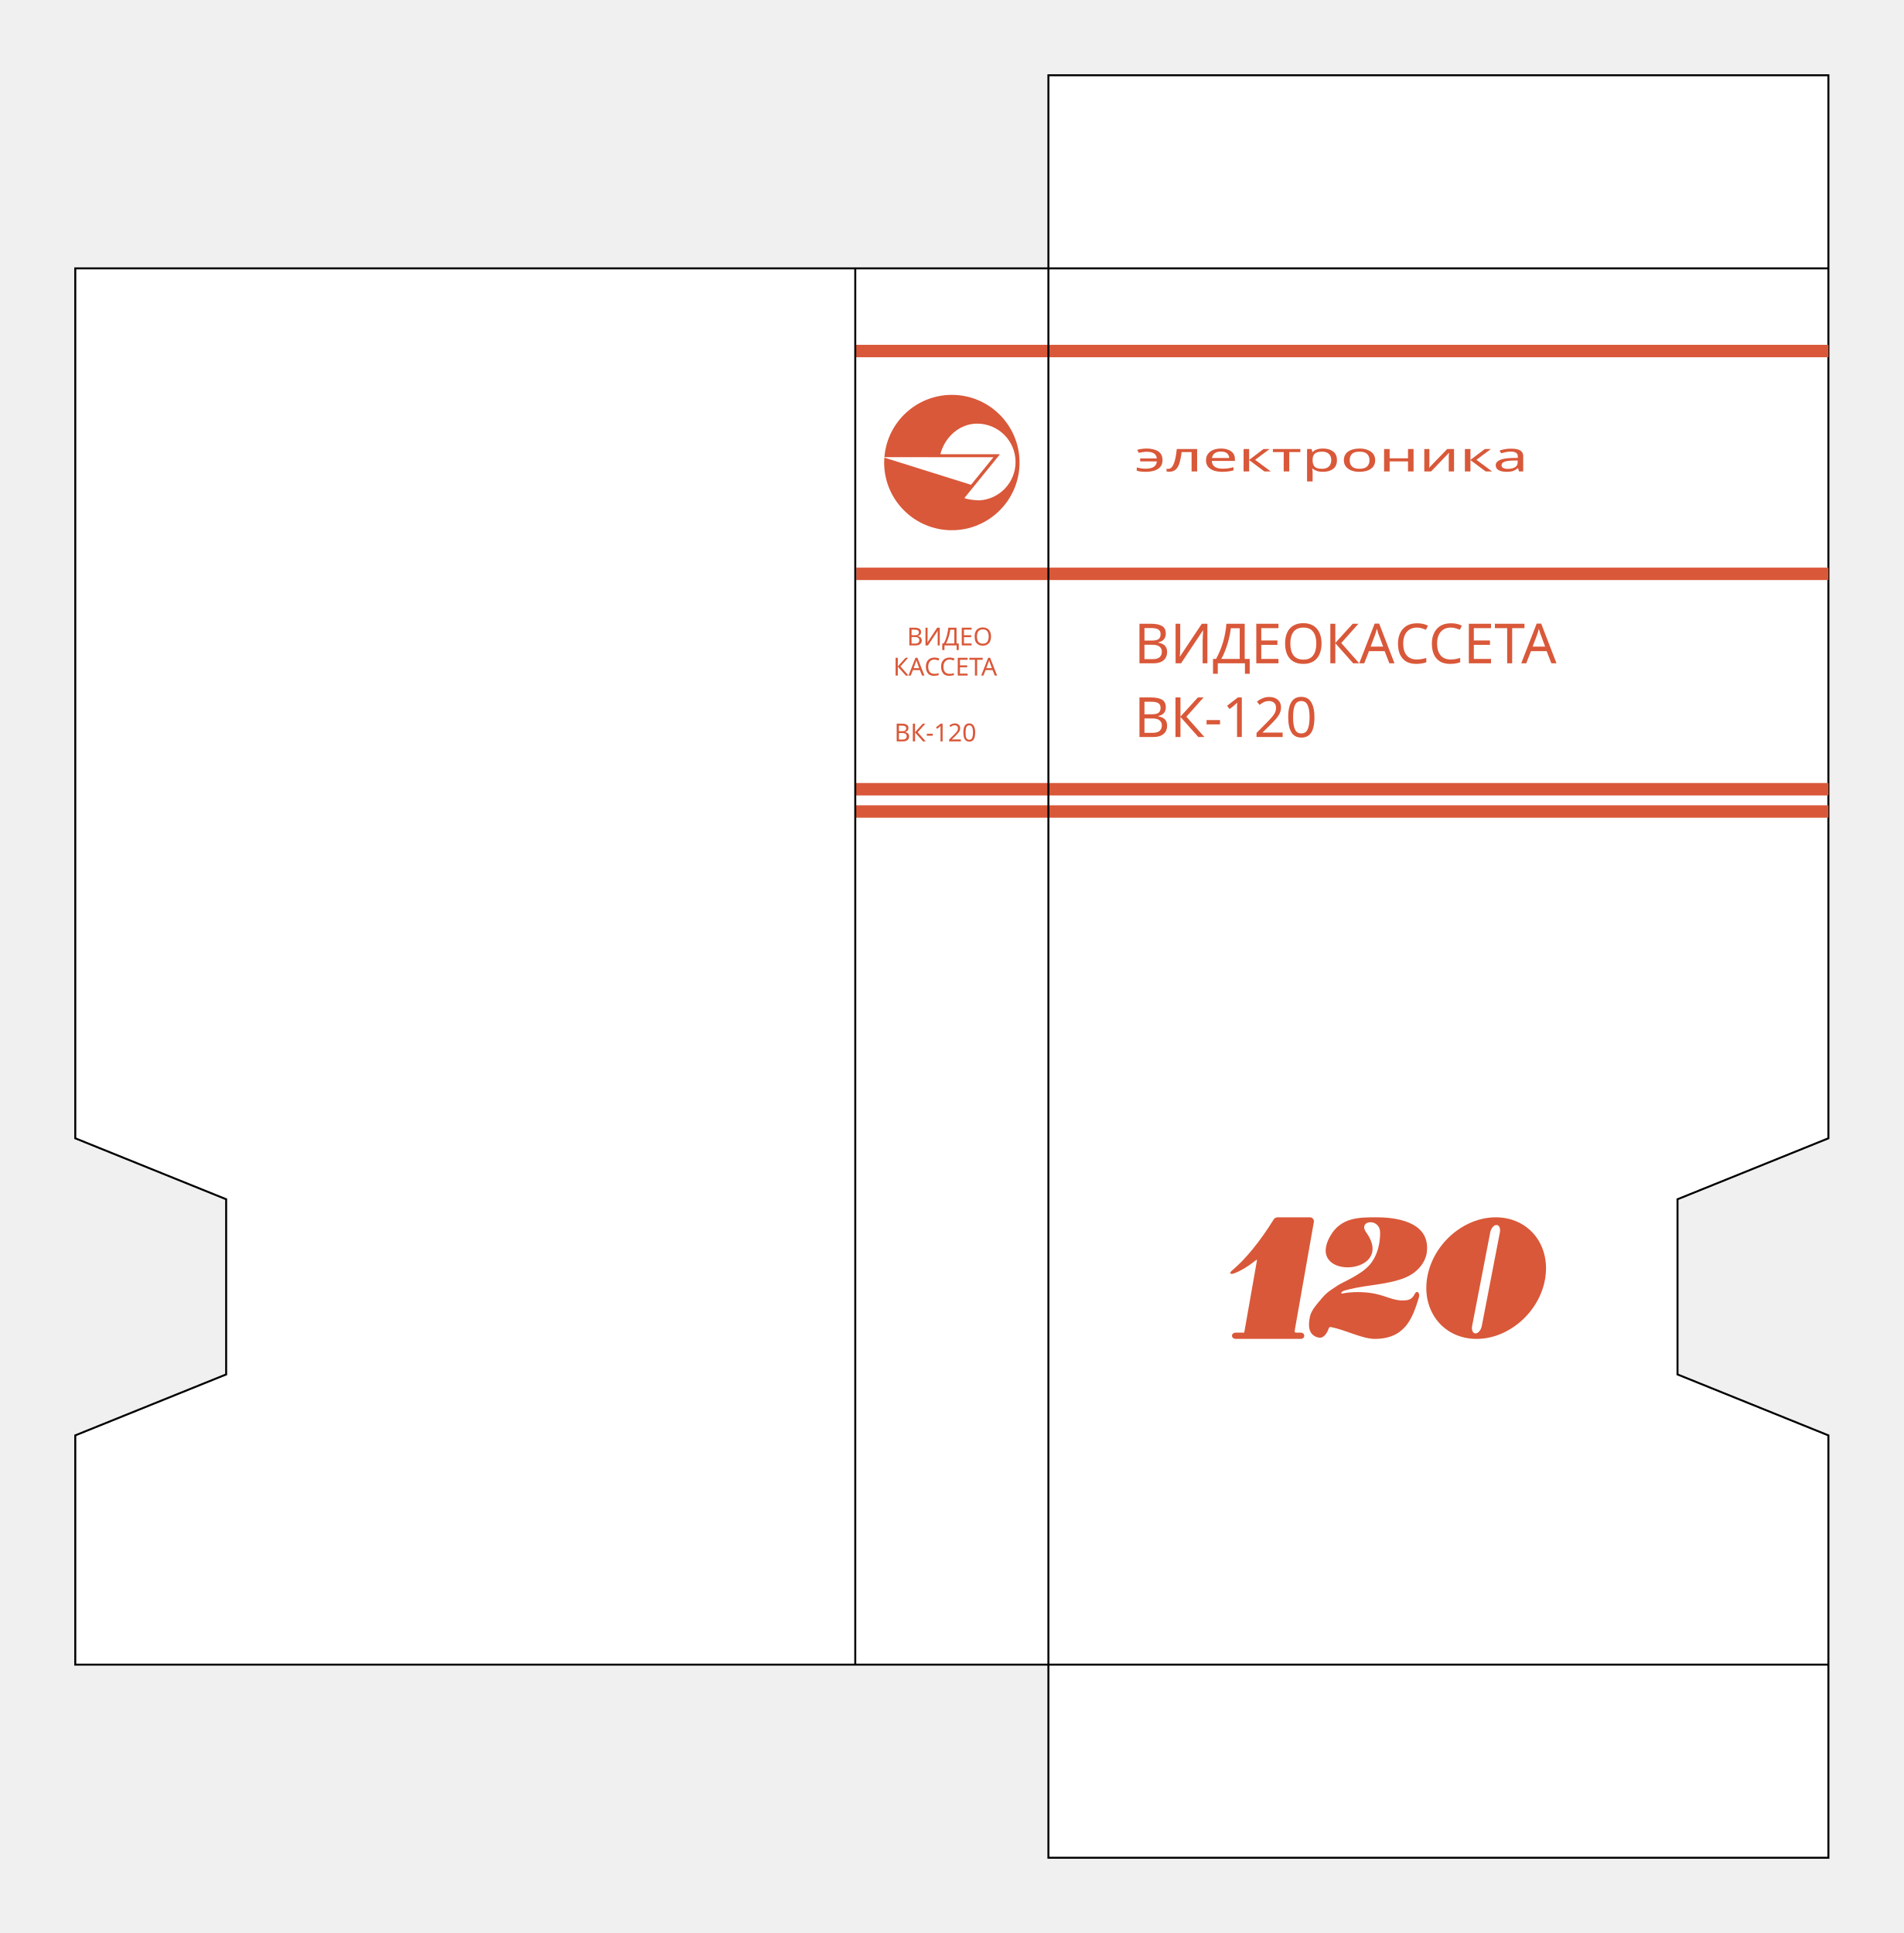
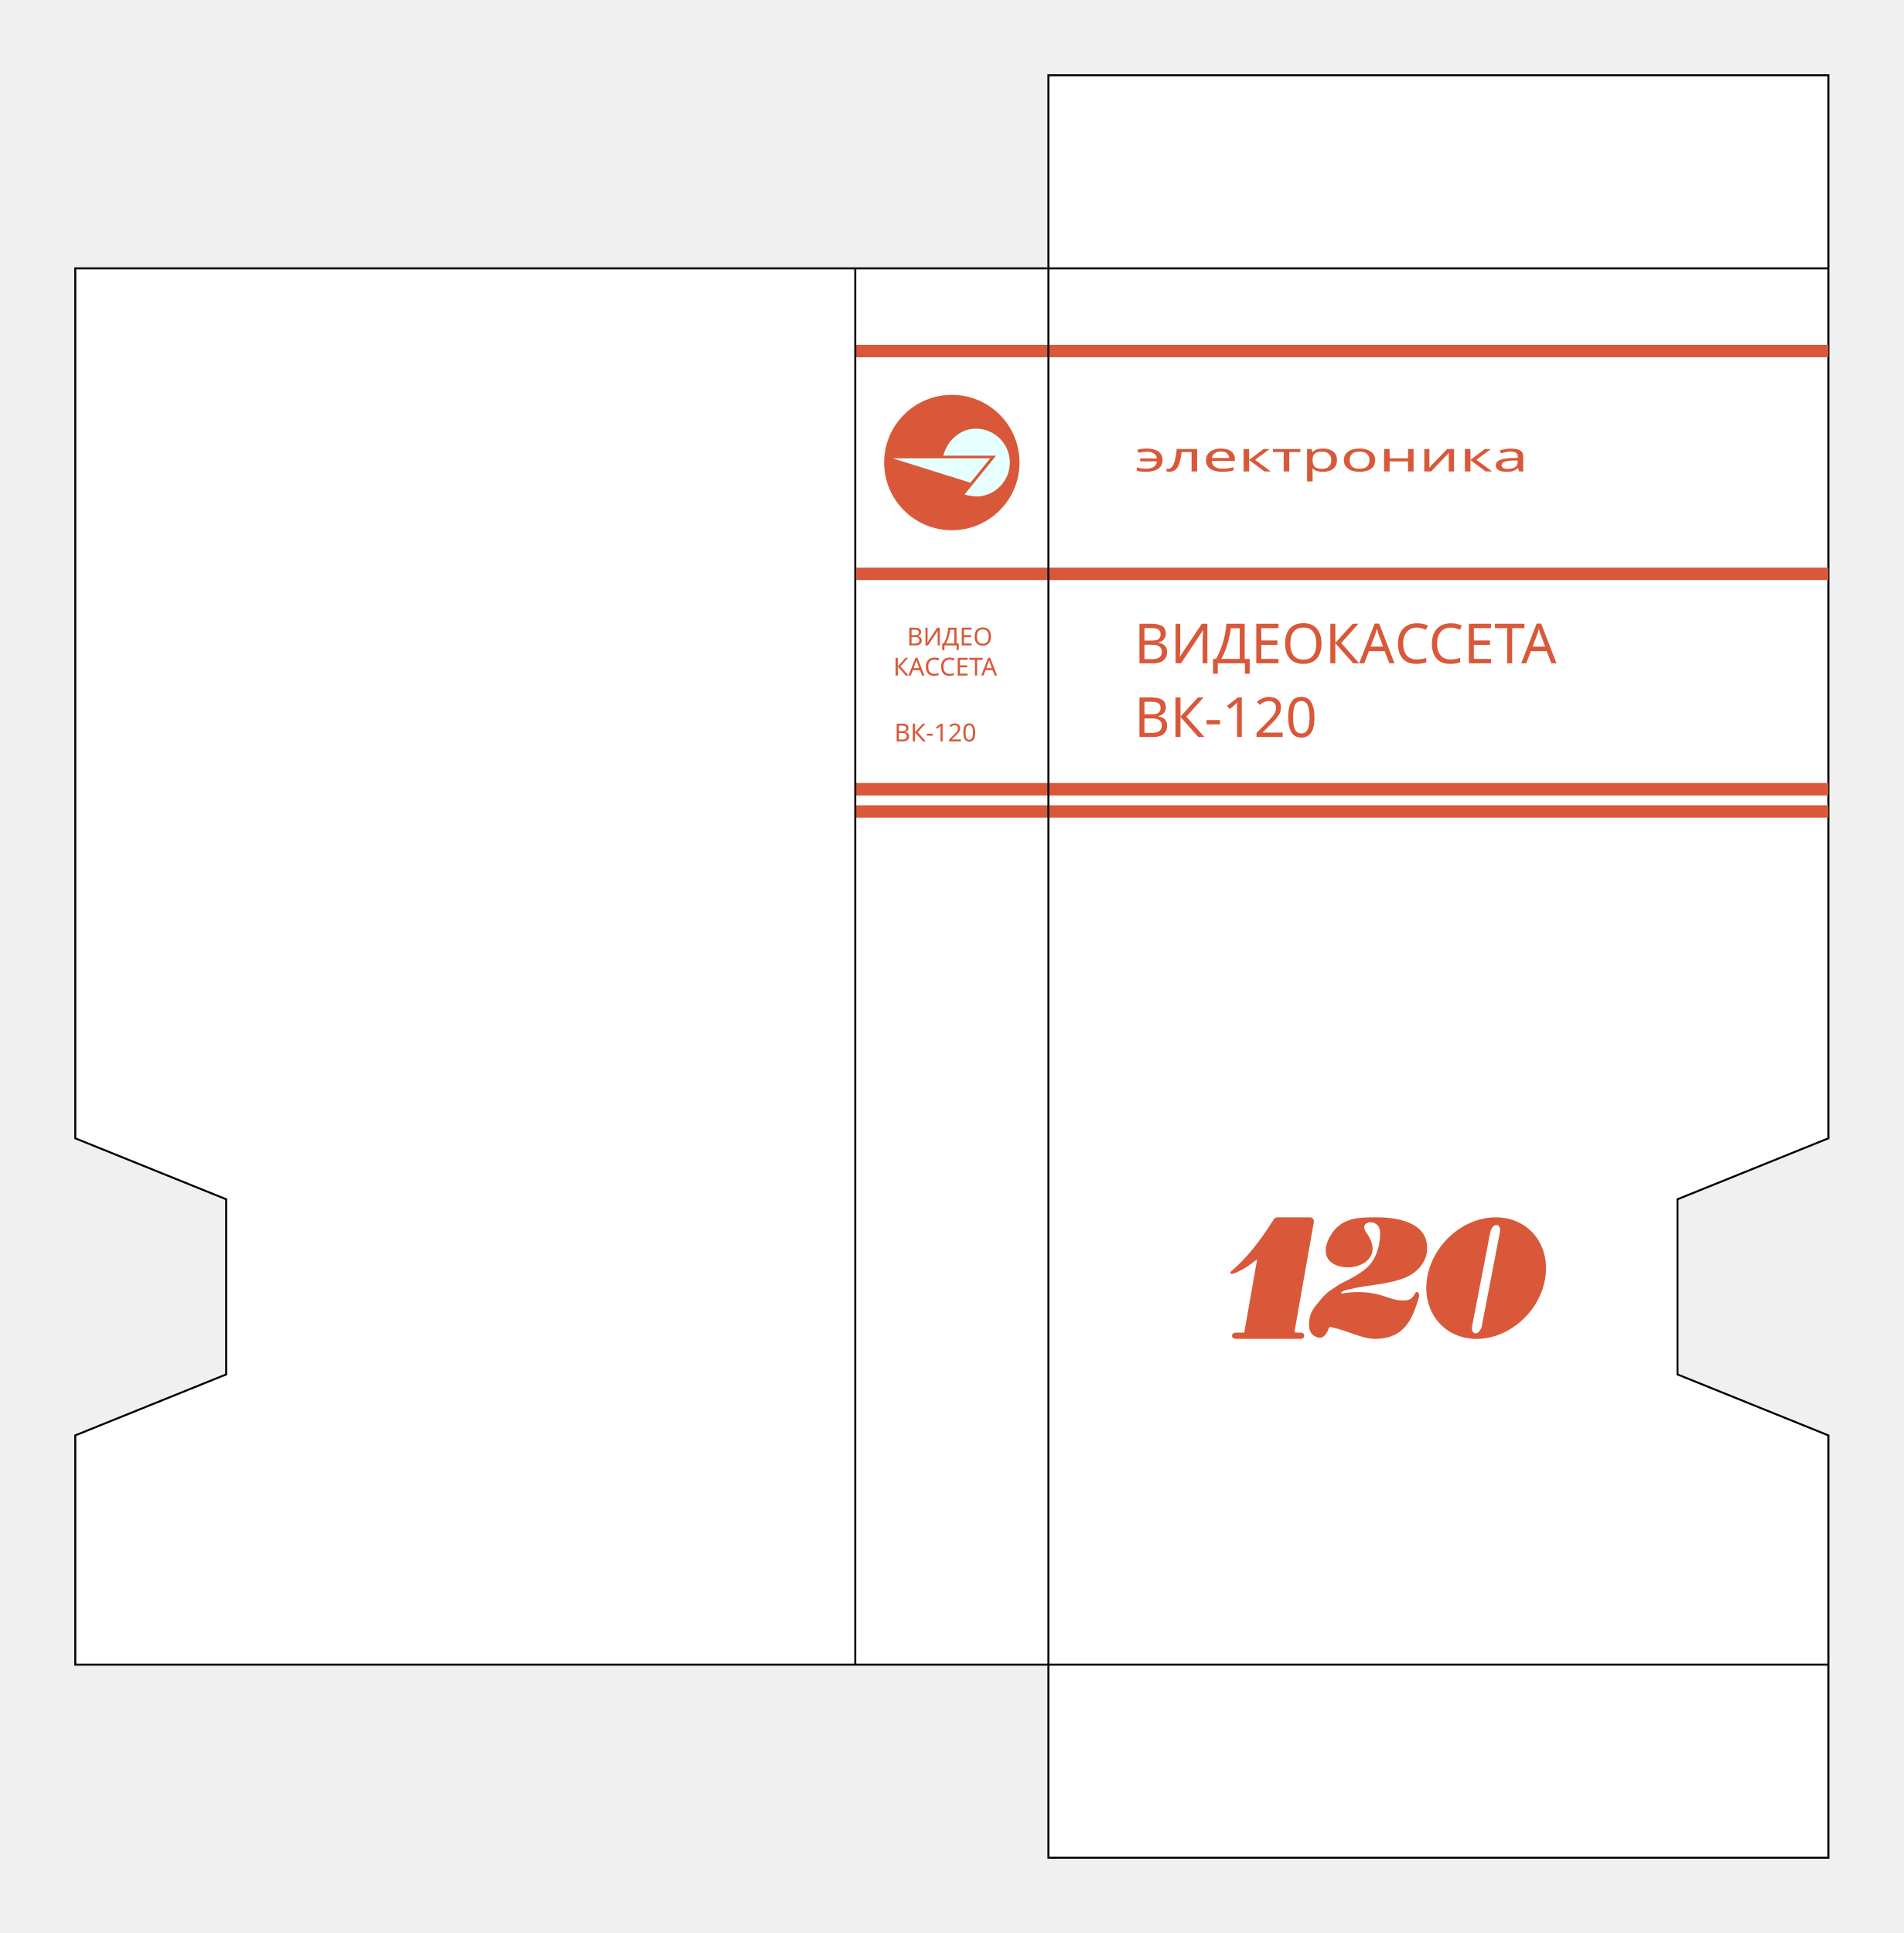
<svg xmlns="http://www.w3.org/2000/svg" width="256.265mm" height="260.265mm" viewBox="0 0 256.265 260.265" version="1.1" id="svg8">
  <defs id="defs2">
    </defs>
  <g id="layer1" transform="translate(141.1323,-72.86771)">
    <text xml:space="preserve" style="font-style:normal;font-variant:normal;font-weight:normal;font-stretch:normal;font-size:10.583px;line-height:1.25;font-family:Europe;-inkscape-font-specification:Europe;letter-spacing:0px;word-spacing:0px;fill:#000000;fill-opacity:1;stroke:none;stroke-width:0.265" x="48.376" y="146.527" id="text817">
      <tspan id="tspan815" x="48.376" y="155.915" style="font-style:normal;font-variant:normal;font-weight:normal;font-stretch:normal;font-family:Europe;-inkscape-font-specification:Europe;stroke-width:0.265" />
    </text>
    <path style="fill:#ffffff;fill-opacity:1;stroke:#000000;stroke-width:0.265px;stroke-linecap:butt;stroke-linejoin:miter;stroke-opacity:1" d="M -131,109 H 5.2437729e-6 V 83 H 105 l 1e-5,143.132 -20.312,8.207 0,23.587 20.312,8.207 L 105,323 H 5.2437729e-6 V 297 H -131 l 1e-5,-30.868 20.312,-8.207 v -23.587 l -20.312,-8.207 z" id="path4813" />
    <path style="fill:#d95839;fill-opacity:1;stroke:none;stroke-width:23.127;stroke-linecap:round;stroke-linejoin:round;stroke-miterlimit:4;stroke-dasharray:none;stroke-opacity:1;paint-order:markers fill stroke" d="m 723.244,581.682 a 28.103,33.082 42.184 0 0 -34.951,30.936 28.103,33.082 42.184 0 0 25.152,30.936 28.103,33.082 42.184 0 0 34.951,-30.936 28.103,33.082 42.184 0 0 -25.152,-30.936 z m 0.348,3.904 c 1.36,0 2.129,1.687 1.725,3.781 l -9.205,47.619 c -0.405,2.094 -1.825,3.779 -3.186,3.779 -1.36,0 -2.129,-1.685 -1.725,-3.779 l 9.205,-47.619 c 0.405,-2.094 1.825,-3.781 3.186,-3.781 z" id="path928" transform="matrix(0.2645833,0,0,0.2645833,-131.1323,82.86771)" />
    <text xml:space="preserve" style="font-style:normal;font-variant:normal;font-weight:normal;font-stretch:normal;font-size:6.928px;line-height:1.25;font-family:'Journal Sans';-inkscape-font-specification:'Journal Sans';letter-spacing:0px;word-spacing:0px;fill:#d95839;fill-opacity:1;stroke:none;stroke-width:0.173;" x="9.493" y="167.258" id="text882" transform="scale(1.226742,0.8151673)">
      <tspan id="tspan880" x="9.493" y="167.258" style="font-style:normal;font-variant:normal;font-weight:normal;font-stretch:normal;font-family:Europe;-inkscape-font-specification:Europe;fill:#d95839;fill-opacity:1;stroke-width:0.173;">электроника</tspan>
    </text>
    <text xml:space="preserve" style="font-style:normal;font-variant:normal;font-weight:normal;font-stretch:normal;font-size:10.583px;line-height:1.25;font-family:'Journal Sans New W01 Display';-inkscape-font-specification:'Journal Sans New W01 Display';letter-spacing:0px;word-spacing:0px;fill:#000000;fill-opacity:1;stroke:none;stroke-width:0.265" x="17.336" y="159.563" id="text859">
      <tspan id="tspan857" x="17.336" y="168.481" style="font-style:normal;font-variant:normal;font-weight:normal;font-stretch:normal;font-family:'Journal Sans New W01 Display';-inkscape-font-specification:'Journal Sans New W01 Display';stroke-width:0.265" />
    </text>
    <text xml:space="preserve" style="font-style:normal;font-variant:normal;font-weight:normal;font-stretch:normal;font-size:7.456px;line-height:1.25;font-family:'Open Sans';-inkscape-font-specification:'Open Sans';letter-spacing:0px;word-spacing:0px;fill:#d95839;fill-opacity:1;stroke:none;stroke-width:0.186;" x="11.539" y="162.176" id="text843">
      <tspan id="tspan841" x="11.539" y="162.176" style="font-style:normal;font-variant:normal;font-weight:normal;font-stretch:normal;font-family:Gramatika-Medium;-inkscape-font-specification:Gramatika-Medium;fill:#d95839;fill-opacity:1;stroke-width:0.186;">ВИДЕОКАССЕТА</tspan>
    </text>
    <text xml:space="preserve" style="font-style:normal;font-variant:normal;font-weight:normal;font-stretch:normal;font-size:7.456px;line-height:1.25;font-family:'Open Sans';-inkscape-font-specification:'Open Sans';letter-spacing:0px;word-spacing:0px;fill:#d95839;fill-opacity:1;stroke:none;stroke-width:0.186" x="11.539" y="172.1" id="text843-4">
      <tspan id="tspan841-2" x="11.539" y="172.1" style="font-style:normal;font-variant:normal;font-weight:normal;font-stretch:normal;font-family:Gramatika-Medium;-inkscape-font-specification:Gramatika-Medium;fill:#d95839;fill-opacity:1;stroke-width:0.186">ВК-120</tspan>
    </text>
    <path style="fill:none;stroke:#d95839;stroke-width:1.675;stroke-linecap:butt;stroke-linejoin:miter;stroke-miterlimit:4;stroke-dasharray:none;stroke-opacity:1" d="M -26,120.132 H 105" id="path863" />
    <path style="fill:none;stroke:#d95839;stroke-width:1.675;stroke-linecap:butt;stroke-linejoin:miter;stroke-miterlimit:4;stroke-dasharray:none;stroke-opacity:1" d="M -25.868,150.132 H 105" id="path863-2" />
    <path style="fill:none;stroke:#d95839;stroke-width:1.675;stroke-linecap:butt;stroke-linejoin:miter;stroke-miterlimit:4;stroke-dasharray:none;stroke-opacity:1" d="M -26,179.132 H 105" id="path863-2-6" />
    <path style="fill:none;stroke:#d95839;stroke-width:1.675;stroke-linecap:butt;stroke-linejoin:miter;stroke-miterlimit:4;stroke-dasharray:none;stroke-opacity:1" d="M -26,182.132 H 105" id="path863-2-6-8" />
    <path style="fill:#d95839;fill-opacity:1;stroke:none;stroke-width:0.265px;stroke-linecap:butt;stroke-linejoin:miter;stroke-opacity:1" d="m 25.256,253.141 h 8.695 c 0.654,0 0.654,-0.845 2e-6,-0.845 h -0.492 c -0.234,0 -0.352,0 -0.292,-0.341 l 2.572,-14.586 c 0.054,-0.304 -0.244,-0.597 -0.485,-0.597 h -4.379 c -0.298,0 -0.458,0.135 -0.589,0.347 -1.747,2.826 -3.756,5.311 -5.591,6.835 -0.422,0.351 -0.14,0.511 0.208,0.395 0.951,-0.319 2.058,-1.025 2.958,-1.748 0.209,-0.159 0.236,-0.149 0.197,0.07 l -1.697,9.626 h -1.105 c -0.723,0 -0.723,0.845 -3e-6,0.845 z" id="path4703" />
-     <g id="g1641-6-0" transform="matrix(1.492798,0.399994,-0.399994,1.492798,-33.26471,-31.83254)" style="fill:#1e5f27;fill-opacity:1">
-       <path style="fill:#d95839;fill-opacity:1;stroke:none;stroke-width:0.35;stroke-linecap:square;stroke-linejoin:miter;stroke-miterlimit:4;stroke-dasharray:none;stroke-opacity:1;paint-order:fill markers stroke" d="m 34.934,102.495 a 5.897,5.897 0 0 0 7.222,4.17 5.897,5.897 0 0 0 4.17,-7.222 5.897,5.897 0 0 0 -7.222,-4.169 5.897,5.897 0 0 0 -4.268,6.765 l 9.142,-2.449 c 7e-6,2.8e-5 0.029,-0.004 0.016,0.032 L 42.759,102.381 c -0.01,0.018 -0.014,0.028 -0.04,0.027 l -7.876,-0.331 a 5.897,5.897 0 0 0 0.09,0.418 z m 4.542,-2.001 c -0.01,-1.485 0.905,-2.967 2.407,-3.369 1.784,-0.478 3.618,0.581 4.096,2.365 0.46,1.716 -0.502,3.478 -2.162,4.035 -0.687,0.172 -1.151,0.165 -1.289,0.158 -0.036,-3.9e-4 -0.029,-0.035 -0.029,-0.035 l 1.96,-4.386 c 0.053,-0.109 -0.031,-0.059 -0.033,-0.062 l -4.885,1.309 c -0.05,0.013 -0.061,0.017 -0.065,-0.015 z" id="path1635-8-7" />
+     <g transform="matrix(0,-1.545389,1.545389,0,-169.5355,179.0824)" style="fill:#000000;fill-opacity:1" id="g824">
+       <ellipse ry="5.897" rx="5.897" cy="101.292" cx="28.431" id="path826" style="fill:#d95839;fill-opacity:1;stroke:none;stroke-width:0.344;stroke-linecap:round;stroke-linejoin:round;stroke-miterlimit:4;stroke-dasharray:none;stroke-opacity:1;paint-order:markers fill stroke" />
+       <path id="path1710-0" d="m 31.386,103.384 c 0,-1.375 -1.056,-2.497 -2.327,-2.828 -0.028,-0.005 -0.028,0.007 -0.028,0.052 v 4.473 c -0.004,6.9e-4 0.02,0.084 -0.061,0.014 l -3.299,-2.679 c 0,0 -0.028,-0.014 -0.037,0.017 -0.038,0.117 -0.149,0.512 -0.16,1.138 0.096,1.547 1.382,2.772 2.953,2.772 1.634,0 2.958,-1.324 2.958,-2.958 z M 28.787,96.169 26.681,102.888 c -0.007,0.022 8.75e-4,0.027 0.013,0.04 l 2.076,1.686 c 0.028,0.02 0.031,-0.006 0.031,-0.006 l 8e-6,-8.435 c -0.002,-0.03 -0.015,-0.004 -0.015,-0.004 z" style="fill:#e6ffff;fill-opacity:1;stroke:none;stroke-width:0.304;stroke-linecap:round;stroke-linejoin:round;stroke-miterlimit:4;stroke-dasharray:none;stroke-opacity:1;paint-order:markers fill stroke" />
    </g>
    <text xml:space="preserve" style="font-style:normal;font-variant:normal;font-weight:normal;font-stretch:normal;font-size:3.345px;line-height:1.25;font-family:'Open Sans';-inkscape-font-specification:'Open Sans';letter-spacing:0px;word-spacing:0px;fill:#d95839;fill-opacity:1;stroke:none;stroke-width:0.084;" x="-19.047" y="159.772" id="text843-0">
      <tspan id="tspan841-1" x="-19.047" y="159.772" style="font-style:normal;font-variant:normal;font-weight:normal;font-stretch:normal;font-family:Gramatika-Medium;-inkscape-font-specification:Gramatika-Medium;fill:#d95839;fill-opacity:1;stroke-width:0.084;">ВИДЕО</tspan>
    </text>
    <text xml:space="preserve" style="font-style:normal;font-variant:normal;font-weight:normal;font-stretch:normal;font-size:3.345px;line-height:1.25;font-family:'Open Sans';-inkscape-font-specification:'Open Sans';letter-spacing:0px;word-spacing:0px;fill:#d95839;fill-opacity:1;stroke:none;stroke-width:0.084;" x="-20.899" y="163.831" id="text843-0-3">
      <tspan id="tspan841-1-5" x="-20.899" y="163.831" style="font-style:normal;font-variant:normal;font-weight:normal;font-stretch:normal;font-family:Gramatika-Medium;-inkscape-font-specification:Gramatika-Medium;fill:#d95839;fill-opacity:1;stroke-width:0.084;">КАССЕТА</tspan>
    </text>
    <text xml:space="preserve" style="font-style:normal;font-variant:normal;font-weight:normal;font-stretch:normal;font-size:3.345px;line-height:1.25;font-family:'Open Sans';-inkscape-font-specification:'Open Sans';letter-spacing:0px;word-spacing:0px;fill:#d95839;fill-opacity:1;stroke:none;stroke-width:0.084" x="-13.047" y="172.691" id="text843-0-3-8">
      <tspan id="tspan841-1-5-9" x="-13.047" y="172.691" style="font-style:normal;font-variant:normal;font-weight:normal;font-stretch:normal;font-family:Gramatika-Medium;-inkscape-font-specification:Gramatika-Medium;text-align:center;text-anchor:middle;fill:#d95839;fill-opacity:1;stroke-width:0.084">ВК-120</tspan>
    </text>
    <path style="fill:none;stroke:#000000;stroke-width:0.265px;stroke-linecap:butt;stroke-linejoin:miter;stroke-opacity:1" d="M 8.9302886e-6,297 H 105" id="path4854" />
    <path style="fill:none;stroke:#000000;stroke-width:0.265px;stroke-linecap:butt;stroke-linejoin:miter;stroke-opacity:1" d="m 8.9302886e-6,297 v -188" id="path4856" />
    <path style="fill:none;stroke:#000000;stroke-width:0.265px;stroke-linecap:butt;stroke-linejoin:miter;stroke-opacity:1" d="m -26,109 v 188" id="path4858" />
    <path style="fill:none;stroke:#000000;stroke-width:0.265px;stroke-linecap:butt;stroke-linejoin:miter;stroke-opacity:1" d="M 8.9302886e-6,109 H 105" id="path4860" />
    <path style="fill:#d95839;fill-opacity:1;stroke:none;stroke-width:0.083px;stroke-linecap:butt;stroke-linejoin:miter;stroke-opacity:1" d="m 39.843,246.639 c -0.164,0.057 -0.422,0.172 -0.422,0.327 1.32e-4,0.129 0.201,0.048 0.607,-0.015 0.377,-0.058 1.56,-0.209 3.154,-0.021 2.171,0.256 3.162,1.17 4.877,1.019 0.325,-0.029 0.877,-0.091 1.233,-0.822 0.314,-0.644 0.77,-0.174 0.575,0.457 -0.873,2.837 -1.864,5.522 -5.888,5.557 -1.719,0.012 -3.865,-1.173 -5.935,-1.592 -0.242,-0.045 -0.304,0.16 -0.308,0.175 -0.126,0.396 -0.581,1.411 -1.368,1.24 -1.639,-0.357 -1.27,-2.102 -1.212,-2.554 0.13,-1.006 0.765,-1.681 1.696,-2.79 0.735,-0.875 1.517,-1.268 2.044,-1.643 0.683,-0.486 3.151,-1.404 4.383,-2.849 1.501,-1.761 1.373,-4.274 1.371,-4.353 -0.06,-1.978 -3.029,-1.596 -1.876,0.013 4.148,5.784 -8.184,6.572 -4.875,0.575 1.452,-2.632 3.967,-2.6 6.446,-2.591 3.385,0.027 7.229,1.037 6.556,4.961 0,0 -0.323,2.032 -2.748,3.108 -1.649,0.732 -3.997,0.975 -5.765,1.248 -1.466,0.226 -2.525,0.542 -2.544,0.549 z" id="path915" />
  </g>
</svg>
